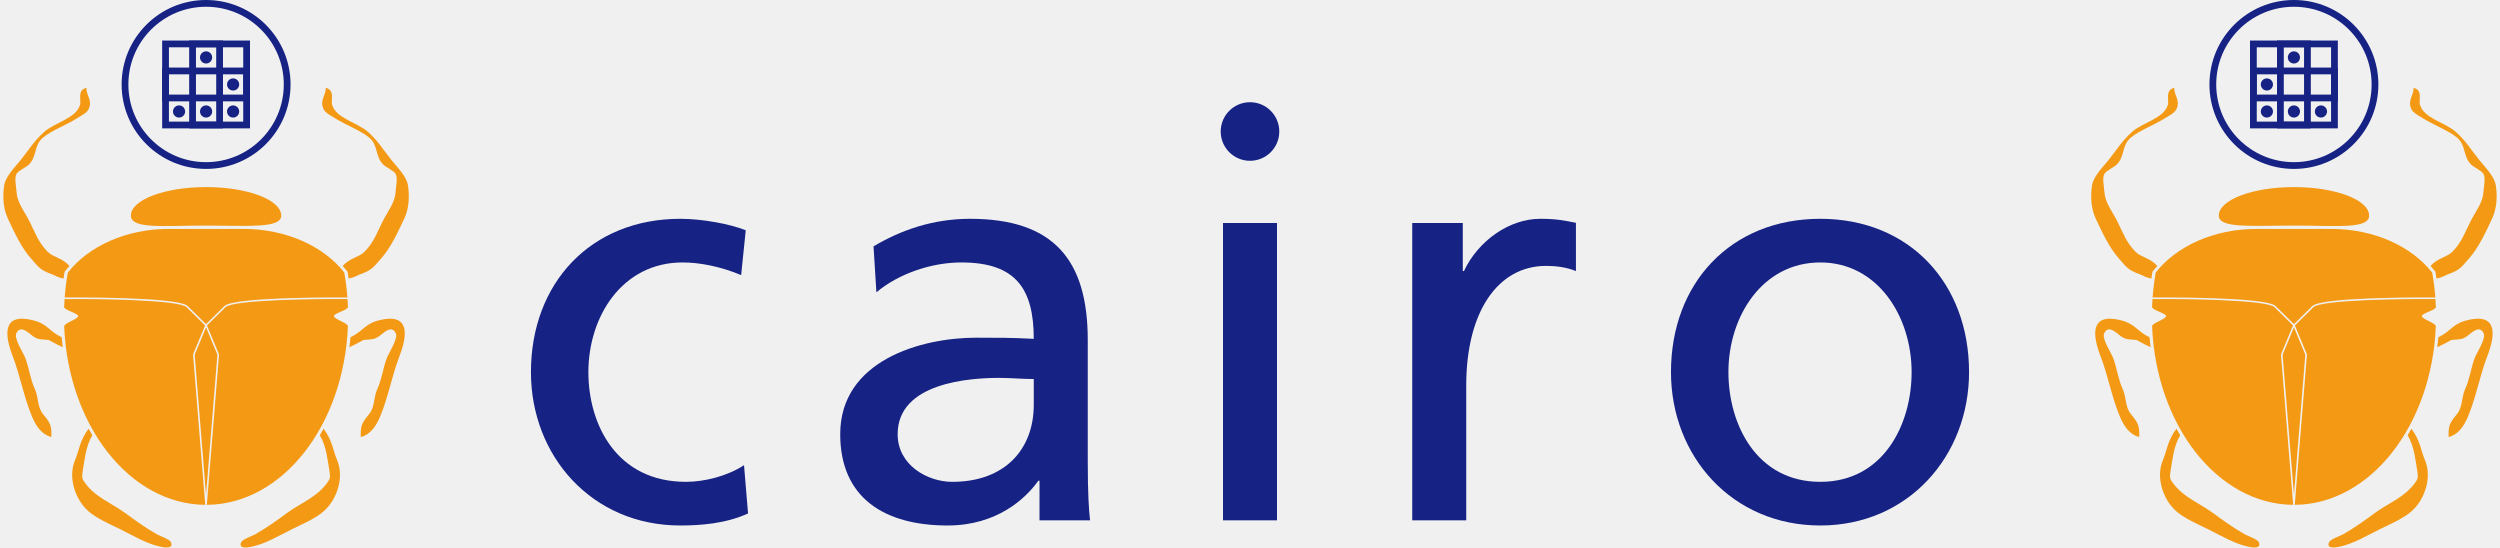
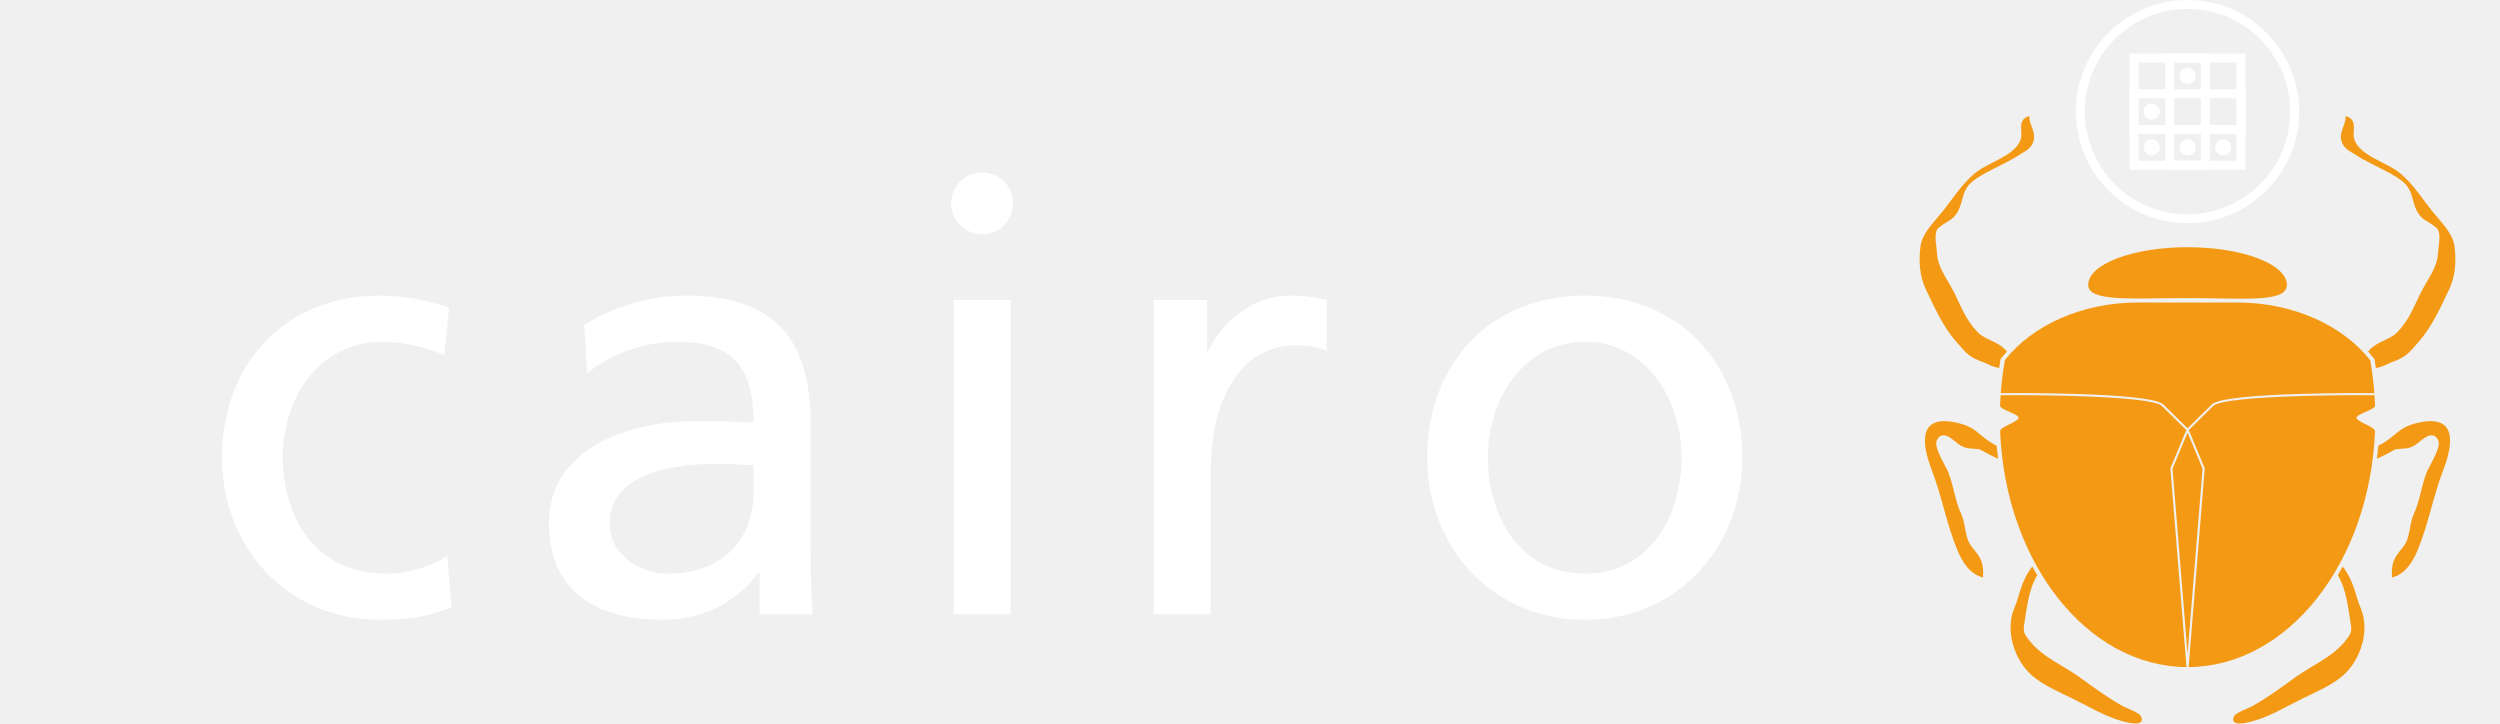
- <svg xmlns="http://www.w3.org/2000/svg" xmlns:xlink="http://www.w3.org/1999/xlink" width="370" height="81">
+ <svg xmlns="http://www.w3.org/2000/svg" xmlns:xlink="http://www.w3.org/1999/xlink" width="280" height="81">
  <defs id="cairo-artwork_defs">
    <g id="scarab" fill="#f39914">
      <g transform="translate(-150, -170)">
        <path id="scarab_head" d="M205.599,94.567c0-11.668-24.914-21.129-55.628-21.129      c-30.723,0-55.624,9.46-55.624,21.129c0,10.203,24.901,7.346,55.624,7.346      C180.685,101.913,205.599,104.233,205.599,94.567z" />
        <path id="scarab_torso" d="M136.423,161.506c0,0,12.751,12.577,13.547,13.362      c2.262-2.232,13.545-13.362,13.545-13.362c7.135-7.036,87.111-6.399,91.066-6.363      c-0.469-6.298-1.254-12.472-2.325-18.519c-15.183-19.279-42.811-32.225-74.485-32.225      h-55.518c-31.745,0-59.439,13.011-74.598,32.37c-1.054,6-1.829,12.128-2.296,18.374      C49.321,155.106,129.288,154.47,136.423,161.506z" />
        <path id="scarab_spine" d="M149.97,301.187c2.005-24.729,8.386-103.483,8.405-103.721      c-0.09-0.219-6.478-15.578-8.405-20.214c-1.936,4.655-8.316,19.995-8.408,20.214      C141.582,197.704,147.965,276.458,149.97,301.187z" />
        <path id="scarab_wing_left" d="M140.403,197.149l8.862-21.31l-13.686-13.499      c-5.65-5.573-67.074-6.235-90.259-6.019l-0.006-0.622c-0.154,2.144-0.271,4.302-0.35,6.475      c-0.076,2.207,10.392,4.706,10.392,6.717c0,2.319-10.457,5.084-10.359,7.631      c2.993,73.349,48.53,131.631,104.372,132.048l-9.02-111.29L140.403,197.149z" />
        <path id="scarab_wing_right" d="M244.585,168.891c0-2.011,10.467-4.506,10.391-6.715      c-0.079-2.174-0.195-4.332-0.351-6.479l-0.004,0.624      c-23.186-0.216-84.608,0.445-90.26,6.017l-13.688,13.502l8.915,21.438l-9.017,111.29      c55.854-0.417,101.378-58.698,104.373-132.049      C255.04,173.976,244.585,171.209,244.585,168.891z" />
        <path id="scarab_leg_front_left" d="M44.506,141.12c-4.135-0.856-4.895-1.54-7.935-2.92      c-9.59-3.364-10.376-5.481-16.08-11.86c-7.426-8.306-12.661-20.142-17.1-29.463      c-3.576-7.525-3.984-16.409-2.86-24.273c0.991-6.935,7.144-12.869,12.074-18.92      c5.844-7.191,10.356-14.822,17.924-21.354c7.736-6.682,23.203-9.809,26.168-19.648      C57.86,8.819,54.334,1.766,61.482,0c-0.366,4.703,3.639,8.477,2.397,13.575      c-1.129,4.627-4.368,5.811-9.611,9.099c-7.564,4.746-18.366,8.779-24.748,13.965      c-7.175,5.827-4.369,13.771-10.569,20.057c-2.001,2.03-7.901,4.706-9.137,6.83      c-1.861,3.199-0.297,9.572-0.116,13.12c0.425,8.284,5.588,14.244,9.555,22.045      c4.152,8.141,6.429,15.409,13.411,22.519c4.183,4.262,11.429,4.802,16.21,10.647      l-3.555,4.186L44.506,141.12z" />
        <path id="scarab_leg_middle_left" d="M43.94,191.922l-0.809-7.346      c-9.506-4.579-10.339-9.772-20.738-12.466c-23.728-6.151-21.361,11.25-15.532,26.373      c5.676,14.726,8.237,30.23,14.345,44.795c2.805,6.688,6.919,13.213,14.298,15.127      c0.372-8.435-0.917-10.651-6.113-16.919c-4.395-5.293-3.326-12.548-6.072-18.504      c-3.581-7.804-4.196-15.646-7.279-23.502c-1.363-3.479-8.33-13.966-6.452-17.861      c3.183-6.603,9.178-0.083,12.179,2.077c4.218,3.036,6.467,2.223,11.681,2.898      C34.041,186.673,37.005,188.756,43.94,191.922z" />
        <path id="scarab_leg_back_left" d="M65.839,257.063l-2.771-4.837      c-6.68,8.928-6.993,16.228-10.056,23.347c-5.277,12.263-0.157,28.851,9.854,37.676      c6.052,5.375,15.907,9.618,23.122,13.136c10.035,4.892,20.113,11.286,31.336,13.396      c2.482,0.466,8.798,1.295,6.693-3.522c-0.975-2.237-8.091-4.591-10.146-5.734      c-8.312-4.623-16.377-10.524-24.142-16.176c-9.498-6.862-20.843-11.186-28.311-20.684      c-3.054-3.885-3.544-4.922-2.816-9.39c0.693-4.263,1.344-9.174,2.241-13.439      C61.855,266.029,63.274,261.378,65.839,257.063z" />
        <path id="scarab_leg_front_right" d="M255.487,141.12c4.134-0.856,4.896-1.54,7.936-2.92      c9.583-3.364,10.369-5.481,16.071-11.86c7.428-8.306,12.661-20.142,17.115-29.463      c3.574-7.525,3.983-16.409,2.86-24.273c-0.992-6.935-7.157-12.869-12.087-18.92      c-5.843-7.191-10.356-14.822-17.919-21.354c-7.735-6.682-23.202-9.809-26.167-19.648      C242.135,8.819,245.66,1.766,238.511,0c0.366,4.703-3.637,8.477-2.396,13.575      c1.131,4.627,4.368,5.811,9.611,9.099c7.563,4.746,18.367,8.779,24.747,13.965      c7.17,5.827,4.362,13.771,10.563,20.057c2.001,2.03,7.901,4.706,9.139,6.83      c1.859,3.199,0.295,9.572,0.113,13.12c-0.424,8.284-5.588,14.244-9.553,22.045      c-4.152,8.141-6.431,15.409-13.404,22.519c-4.184,4.262-11.429,4.802-16.211,10.647      l3.556,4.186L255.487,141.12z" />
        <path id="scarab_leg_middle_right" d="M256.053,191.922l0.81-7.346      c9.507-4.579,10.34-9.772,20.73-12.466c23.741-6.151,21.374,11.25,15.534,26.373      c-5.676,14.726-8.238,30.23-14.347,44.795c-2.804,6.688-6.911,13.213-14.291,15.127      c-0.371-8.435,0.918-10.651,6.113-16.919c4.39-5.293,3.319-12.548,6.066-18.504      c3.58-7.804,4.197-15.646,7.278-23.502c1.363-3.479,8.33-13.966,6.453-17.861      c-3.184-6.603-9.179-0.083-12.181,2.077c-4.217,3.036-6.458,2.223-11.672,2.898      C265.951,186.673,262.986,188.756,256.053,191.922z" />
        <path id="scarab_leg_back_right" d="M234.155,257.063l2.771-4.837      c6.679,8.928,6.991,16.228,10.057,23.347c5.274,12.263,0.154,28.851-9.854,37.676      c-6.055,5.375-15.903,9.618-23.117,13.136c-10.034,4.892-20.127,11.286-31.351,13.396      c-2.481,0.466-8.789,1.295-6.691-3.522c0.976-2.237,8.092-4.591,10.146-5.734      c8.312-4.623,16.392-10.524,24.155-16.176c9.498-6.862,20.838-11.186,28.305-20.684      c3.055-3.885,3.543-4.922,2.818-9.39c-0.696-4.263-1.346-9.174-2.244-13.439      C238.137,266.029,236.718,261.378,234.155,257.063z" />
      </g>
    </g>
    <g id="cairo_text_small" transform="translate(0,-71)">
      <g transform="scale(0.085,0.085)">
        <g transform="translate(-1139,-208.5)">
          <path transform="translate(-151,0)" d="             M 412, 433              C 385, 422 336, 413 298, 413              C 142, 413 38, 525 38, 680              C 38, 826 144, 947 298, 947              C 332, 947 377, 944 416, 926              L 409, 842              C 380, 861 340, 871 308, 871              C 187, 871 138, 771 138, 680              C 138, 583 197, 489 302, 489              C 332, 489 368, 496 404, 511              L 412, 433 " />
          <path transform="translate(379.5,0)" d="       M 109, 541        C 147, 509 204, 489 257, 489        C 351, 489 383, 534 383, 622        C 346, 620 320, 620 283, 620        C 186, 620 46, 660 46, 788        C 46, 899 123, 947 233, 947        C 319, 947 369, 900 391, 869        L 393, 869        L 393, 938        L 481, 938        C 479, 920 477, 893 477, 835        L 477, 624        C 477, 485 418, 413 272, 413        C 207, 413 151, 433 104, 461        L 109, 541        M 383, 737        C 383, 813 334, 871 241, 871        C 198, 871 146, 842 146, 788        C 146, 698 272, 690 323, 690        C 343, 690 363, 692 383, 692        L 383, 737 " />
          <path transform="translate(1000,0)" d="             M 92, 938              L 186, 938              L 186, 420.3              L 92, 420.3              L 92, 938              M 88, 261             A 51, 51 0 1 1 190,261             A 51, 51 0 1 1 88,261" />
          <path transform="translate(1341.5,0)" d="        M 80, 938         L 174, 938         L 174, 703         C 174, 575 229, 495 313, 495         C 329, 495 348, 497 365, 504         L 365, 420         C 345, 416 331, 413 303, 413         C 249, 413 195, 451 170, 504         L 168, 504         L 168, 420.3         L 80, 420.3         L 80, 938 " />
          <path transform="translate(1826,0)" d="             M 46, 680              C 46, 826 152, 947 306, 947              C 459, 947 565, 826 565, 680              C 565, 525 461, 413 306, 413              C 150, 413 46, 525 46, 680              M 146, 680              C 146, 583 205, 489 306, 489              C 406, 489 465, 583 465, 680              C 465, 771 416, 871 306, 871              C 195, 871 146, 771 146, 680 " />
        </g>
      </g>
    </g>
    <g id="scarab_and_dung">
-       <g id="dung" stroke="#162284" stroke-width="1" fill="none" transform="translate(-12.5,0)">
+       <g id="dung" stroke="white" stroke-width="1" fill="none" transform="translate(-12.5,0)">
        <circle cx="12.5" cy="12.5" r="12" />
        <g id="hacker" transform="translate(6,6)">
          <g id="grid">
            <rect x="0.5" y="0.5" width="12" height="12" />
            <rect x="4.5" y="0.5" width="4" height="12" />
            <rect x="0.5" y="4.5" width="12" height="4" />
          </g>
-           <g id="glider" fill="#162284" stroke="none">
+           <g id="glider" fill="white" stroke="none">
            <circle cx="6.5" cy="2.5" r=".9" />
            <circle cx="10.5" cy="6.5" r=".9" />
            <circle cx="2.5" cy="10.5" r=".9" />
            <circle cx="6.5" cy="10.5" r=".9" />
            <circle cx="10.5" cy="10.5" r=".9" />
          </g>
        </g>
      </g>
      <use xlink:href="#scarab" transform="translate(0,47) scale(.2)" />
    </g>
  </defs>
-   <use xlink:href="#scarab_and_dung" transform="translate(30.5,0)" />
-   <use xlink:href="#cairo_text_small" transform="translate(185, 86)" fill="#162284" />
-   <use xlink:href="#scarab_and_dung" transform="translate(339.5,0) scale(-1,1)" />
+   <use xlink:href="#cairo_text_small" transform="translate(110, 76) scale (.8, .8)" fill="white" />
+   <use xlink:href="#scarab_and_dung" transform="translate(245,0) scale(-1,1)" />
</svg>
